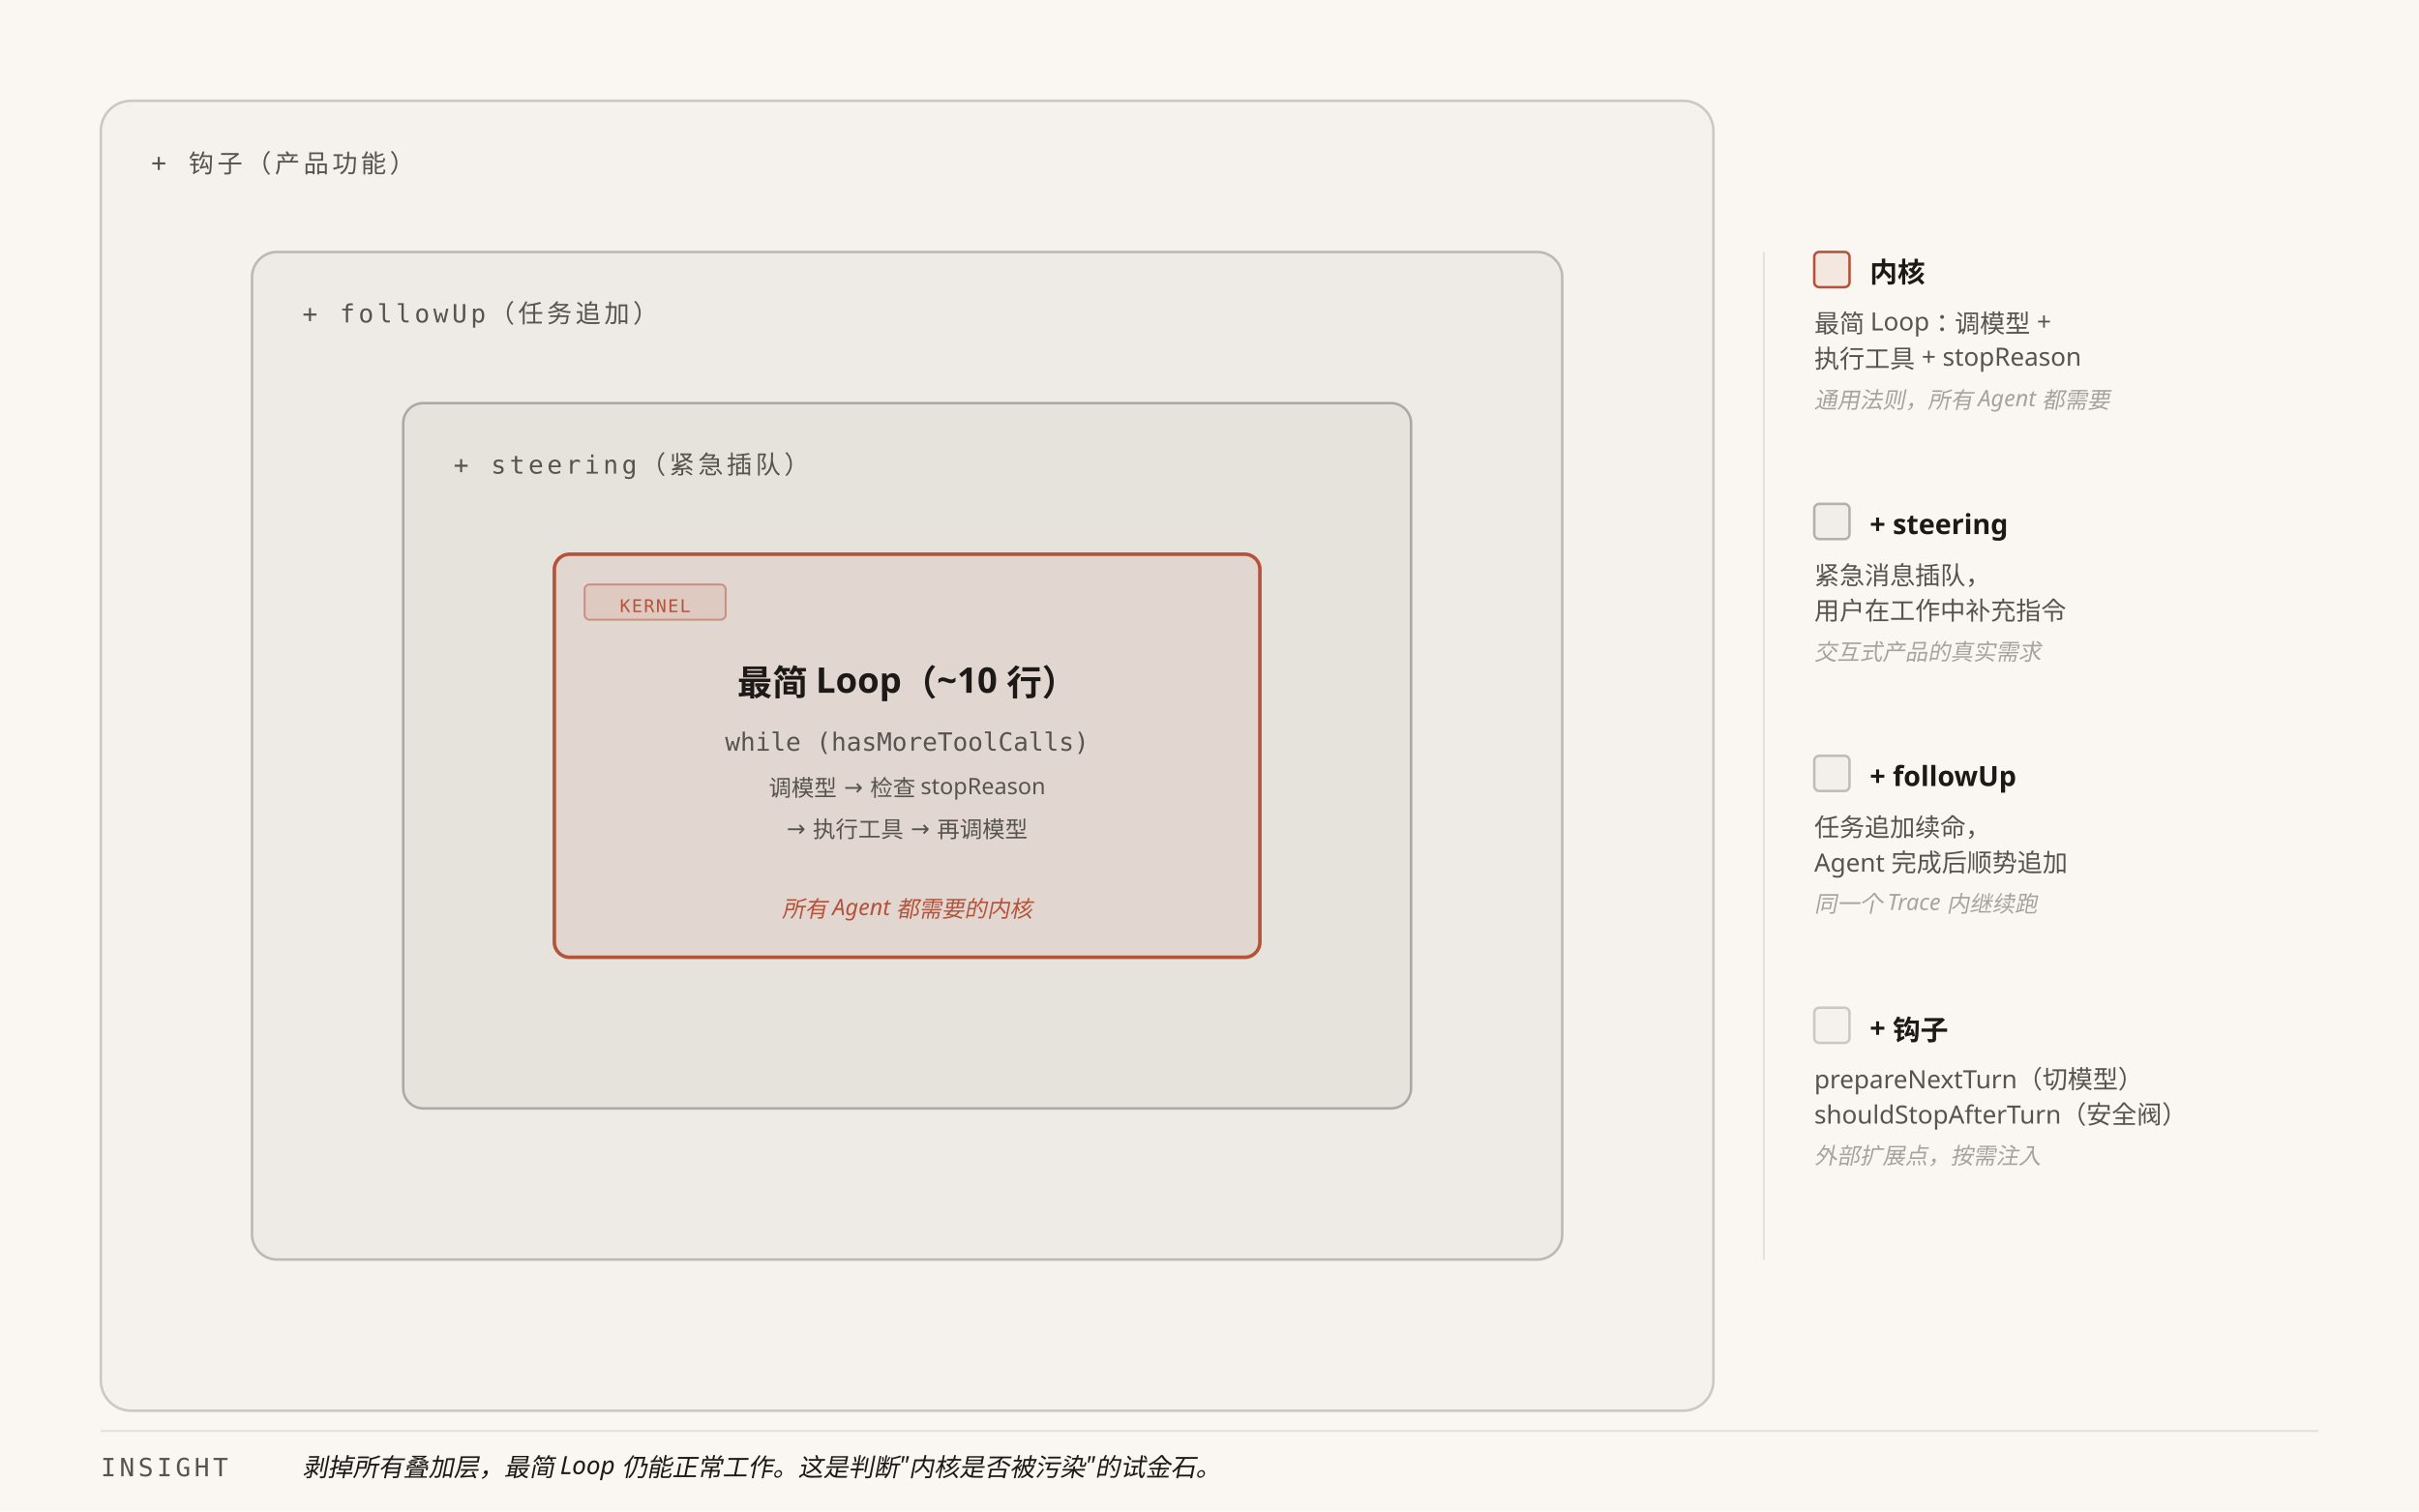
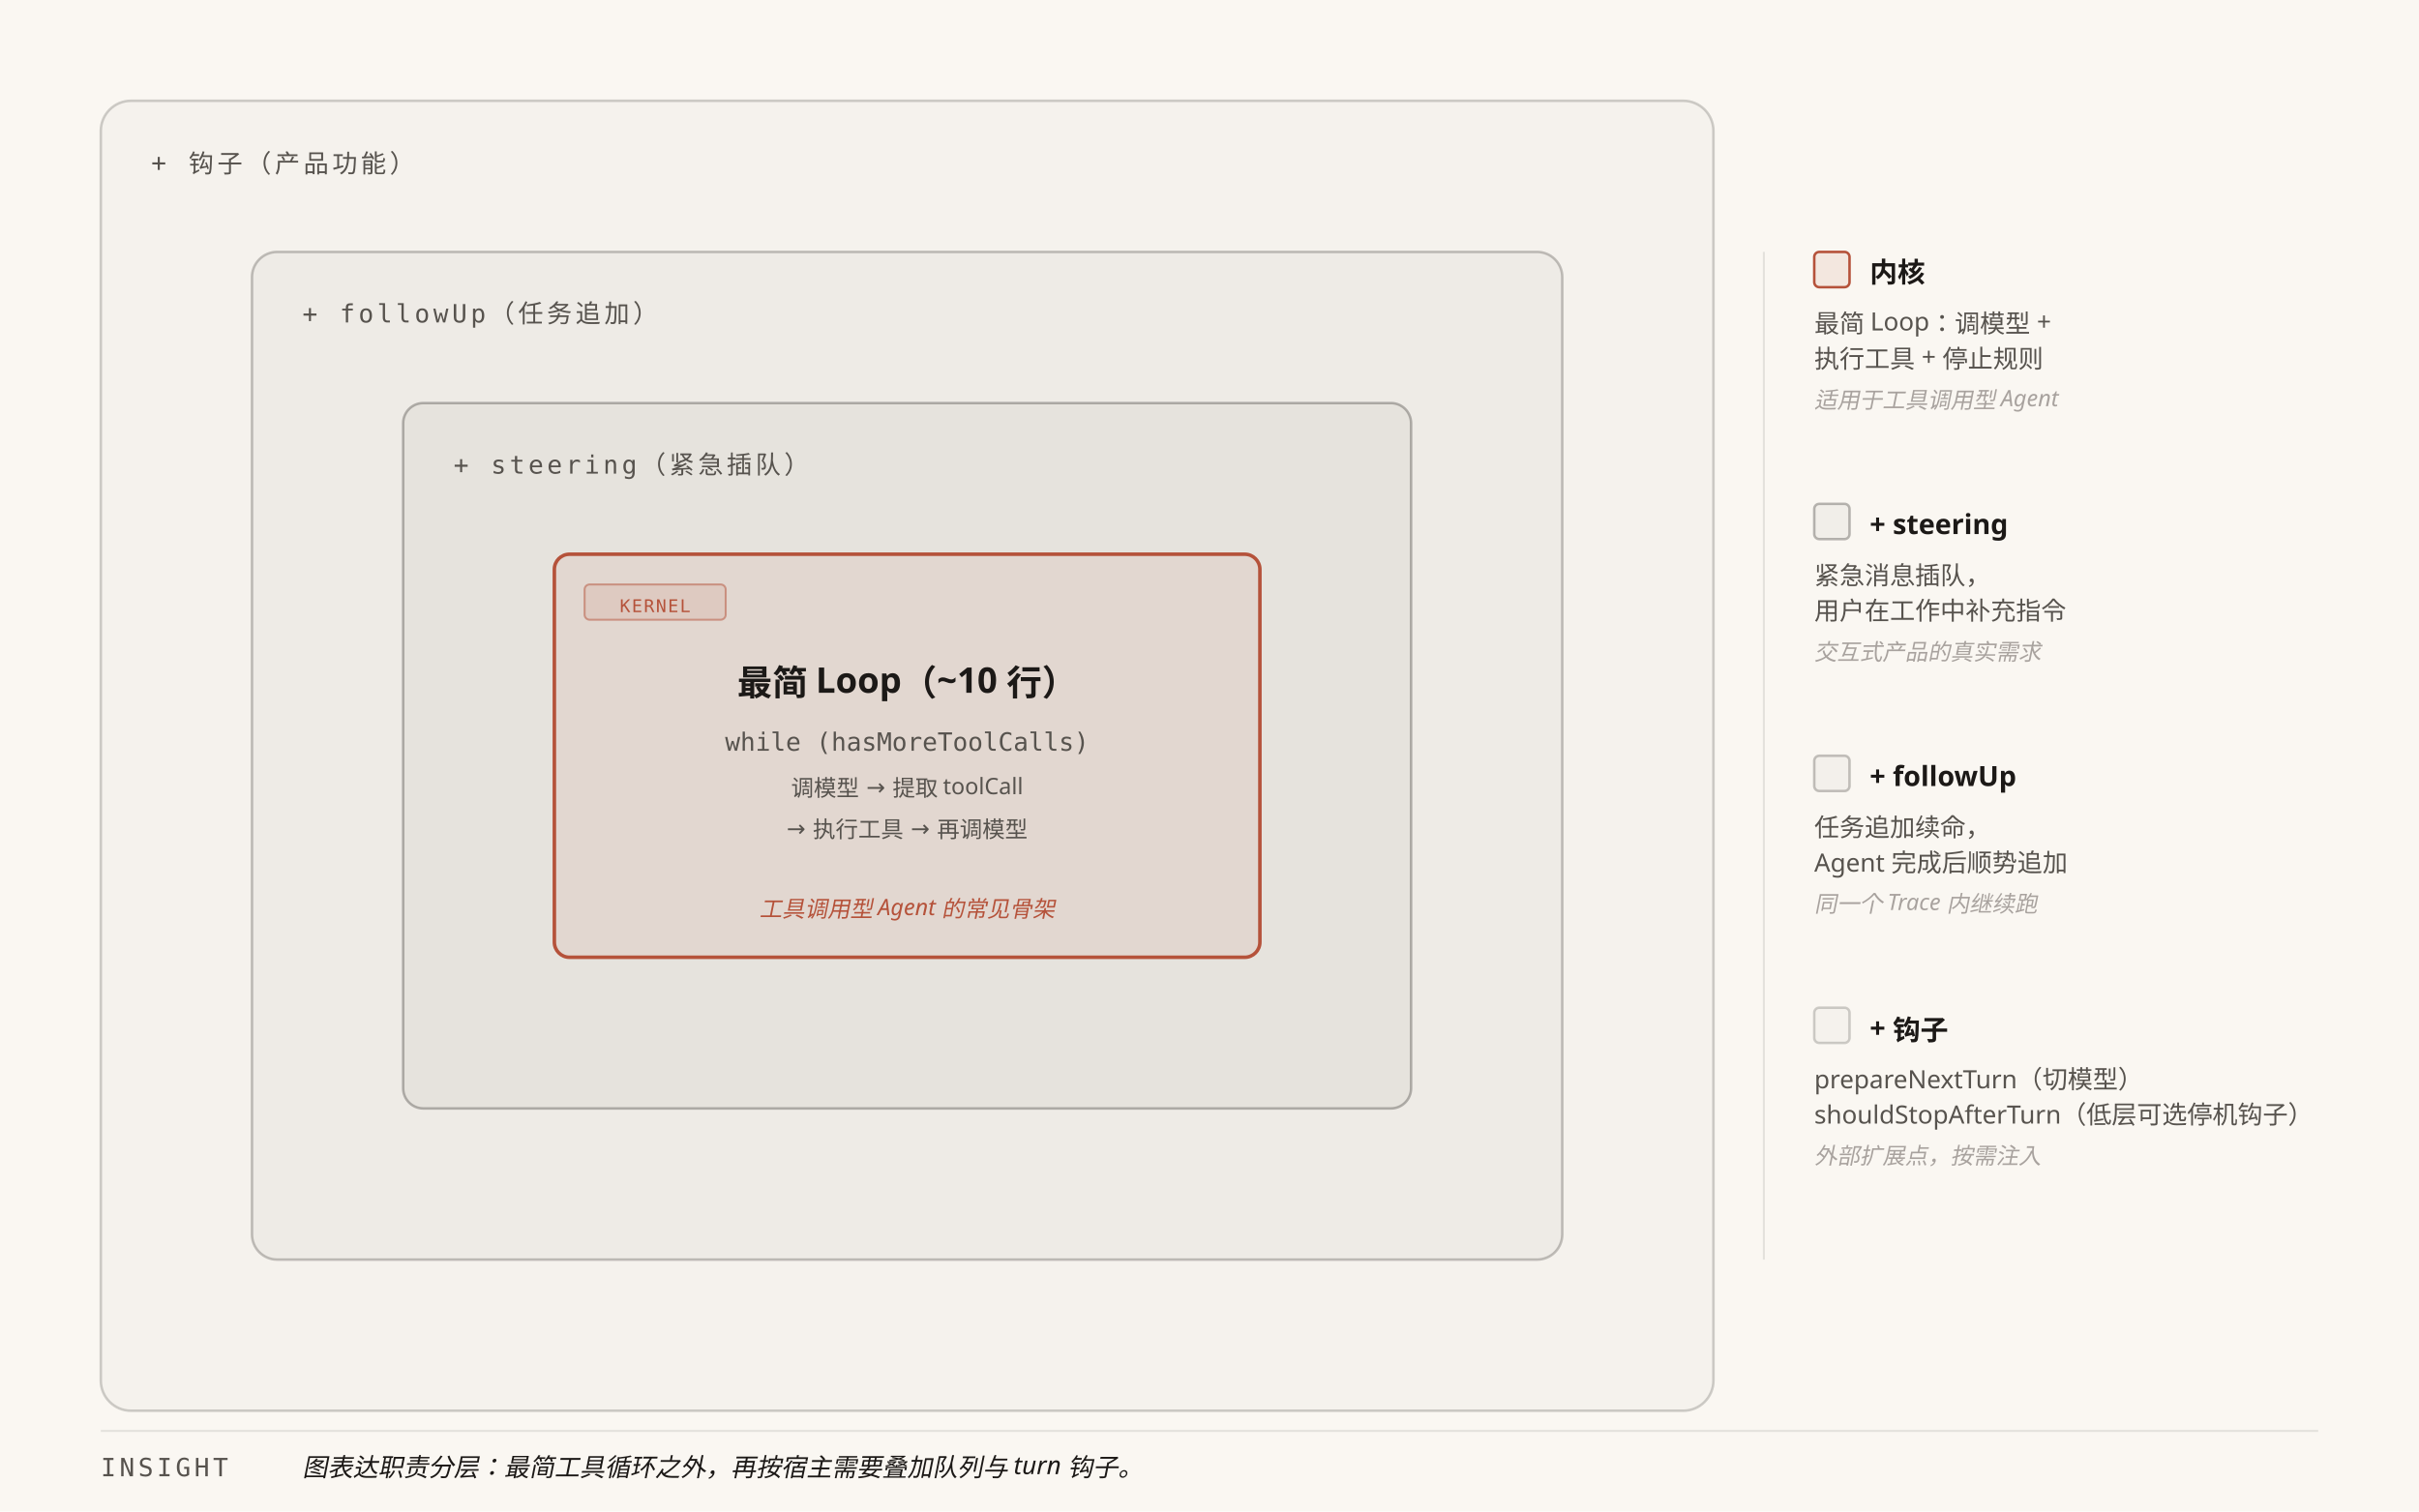
<svg xmlns="http://www.w3.org/2000/svg" viewBox="0 0 960 600">
  <defs>
    <marker id="arrow" markerWidth="8" markerHeight="6" refX="7" refY="3" orient="auto">
      <polygon points="0 0, 8 3, 0 6" fill="#57534e" />
    </marker>
  </defs>
  <rect width="960" height="600" fill="#faf7f2" />
  <rect x="40" y="40" width="640" height="520" rx="12" fill="rgba(28,25,23,0.02)" stroke="rgba(28,25,23,0.20)" stroke-width="1" />
  <text x="60" y="68" fill="#57534e" font-size="10" font-family="'Geist Mono', monospace" letter-spacing="0.14em">+ 钩子（产品功能）</text>
  <rect x="100" y="100" width="520" height="400" rx="10" fill="rgba(28,25,23,0.03)" stroke="rgba(28,25,23,0.25)" stroke-width="1" />
  <text x="120" y="128" fill="#57534e" font-size="10" font-family="'Geist Mono', monospace" letter-spacing="0.14em">+ followUp（任务追加）</text>
  <rect x="160" y="160" width="400" height="280" rx="8" fill="rgba(28,25,23,0.04)" stroke="rgba(28,25,23,0.30)" stroke-width="1" />
  <text x="180" y="188" fill="#57534e" font-size="10" font-family="'Geist Mono', monospace" letter-spacing="0.14em">+ steering（紧急插队）</text>
  <rect x="220" y="220" width="280" height="160" rx="6" fill="rgba(181,82,58,0.08)" stroke="#b5523a" stroke-width="1.4" />
  <rect x="232" y="232" width="56" height="14" rx="2" fill="rgba(181,82,58,0.10)" stroke="rgba(181,82,58,0.50)" stroke-width="0.8" />
  <text x="260" y="243" fill="#b5523a" font-size="7" font-family="'Geist Mono', monospace" text-anchor="middle" letter-spacing="0.08em">KERNEL</text>
  <text x="360" y="276" fill="#1c1917" font-size="14" font-weight="600" font-family="'Geist', sans-serif" text-anchor="middle">最简 Loop（~10 行）</text>
  <text x="360" y="298" fill="#57534e" font-size="10" font-family="'Geist Mono', monospace" text-anchor="middle">while (hasMoreToolCalls)</text>
-   <text x="360" y="316" fill="#57534e" font-size="9" font-family="'Geist', sans-serif" text-anchor="middle">调模型 → 检查 stopReason</text>
+   <text x="360" y="316" fill="#57534e" font-size="9" font-family="'Geist', sans-serif" text-anchor="middle">调模型 → 提取 toolCall</text>
  <text x="360" y="332" fill="#57534e" font-size="9" font-family="'Geist', sans-serif" text-anchor="middle">→ 执行工具 → 再调模型</text>
-   <text x="360" y="364" fill="#b5523a" font-size="9" font-family="'Geist', sans-serif" text-anchor="middle" font-style="italic">所有 Agent 都需要的内核</text>
+   <text x="360" y="364" fill="#b5523a" font-size="9" font-family="'Geist', sans-serif" text-anchor="middle" font-style="italic">工具调用型 Agent 的常见骨架</text>
  <line x1="700" y1="100" x2="700" y2="500" stroke="rgba(28,25,23,0.10)" stroke-width="0.8" />
  <g transform="translate(720, 100)">
    <rect x="0" y="0" width="14" height="14" rx="2" fill="rgba(181,82,58,0.10)" stroke="#b5523a" stroke-width="1" />
    <text x="22" y="12" fill="#1c1917" font-size="11" font-weight="600" font-family="'Geist', sans-serif">内核</text>
    <text x="0" y="32" fill="#57534e" font-size="10" font-family="'Geist', sans-serif">最简 Loop：调模型 +</text>
-     <text x="0" y="46" fill="#57534e" font-size="10" font-family="'Geist', sans-serif">执行工具 + stopReason</text>
-     <text x="0" y="62" fill="#a8a29e" font-size="9" font-family="'Geist', sans-serif" font-style="italic">通用法则，所有 Agent 都需要</text>
+     <text x="0" y="46" fill="#57534e" font-size="10" font-family="'Geist', sans-serif">执行工具 + 停止规则</text>
+     <text x="0" y="62" fill="#a8a29e" font-size="9" font-family="'Geist', sans-serif" font-style="italic">适用于工具调用型 Agent</text>
  </g>
  <g transform="translate(720, 200)">
    <rect x="0" y="0" width="14" height="14" rx="2" fill="rgba(28,25,23,0.04)" stroke="rgba(28,25,23,0.30)" stroke-width="1" />
    <text x="22" y="12" fill="#1c1917" font-size="11" font-weight="600" font-family="'Geist', sans-serif">+ steering</text>
    <text x="0" y="32" fill="#57534e" font-size="10" font-family="'Geist', sans-serif">紧急消息插队，</text>
    <text x="0" y="46" fill="#57534e" font-size="10" font-family="'Geist', sans-serif">用户在工作中补充指令</text>
    <text x="0" y="62" fill="#a8a29e" font-size="9" font-family="'Geist', sans-serif" font-style="italic">交互式产品的真实需求</text>
  </g>
  <g transform="translate(720, 300)">
    <rect x="0" y="0" width="14" height="14" rx="2" fill="rgba(28,25,23,0.03)" stroke="rgba(28,25,23,0.25)" stroke-width="1" />
    <text x="22" y="12" fill="#1c1917" font-size="11" font-weight="600" font-family="'Geist', sans-serif">+ followUp</text>
    <text x="0" y="32" fill="#57534e" font-size="10" font-family="'Geist', sans-serif">任务追加续命，</text>
    <text x="0" y="46" fill="#57534e" font-size="10" font-family="'Geist', sans-serif">Agent 完成后顺势追加</text>
    <text x="0" y="62" fill="#a8a29e" font-size="9" font-family="'Geist', sans-serif" font-style="italic">同一个 Trace 内继续跑</text>
  </g>
  <g transform="translate(720, 400)">
    <rect x="0" y="0" width="14" height="14" rx="2" fill="rgba(28,25,23,0.02)" stroke="rgba(28,25,23,0.20)" stroke-width="1" />
    <text x="22" y="12" fill="#1c1917" font-size="11" font-weight="600" font-family="'Geist', sans-serif">+ 钩子</text>
    <text x="0" y="32" fill="#57534e" font-size="10" font-family="'Geist', sans-serif">prepareNextTurn（切模型）</text>
-     <text x="0" y="46" fill="#57534e" font-size="10" font-family="'Geist', sans-serif">shouldStopAfterTurn（安全阀）</text>
+     <text x="0" y="46" fill="#57534e" font-size="10" font-family="'Geist', sans-serif">shouldStopAfterTurn（低层可选停机钩子）</text>
    <text x="0" y="62" fill="#a8a29e" font-size="9" font-family="'Geist', sans-serif" font-style="italic">外部扩展点，按需注入</text>
  </g>
  <line x1="40" y1="568" x2="920" y2="568" stroke="rgba(28,25,23,0.10)" stroke-width="0.8" />
  <text x="40" y="586" fill="#57534e" font-size="10" font-family="'Geist Mono', monospace" letter-spacing="0.14em">INSIGHT</text>
  <text x="120" y="586" fill="#1c1917" font-size="10" font-family="'Geist', sans-serif" font-style="italic">
-       剥掉所有叠加层，最简 Loop 仍能正常工作。这是判断"内核是否被污染"的试金石。</text>
+       图表达职责分层：最简工具循环之外，再按宿主需要叠加队列与 turn 钩子。</text>
</svg>
